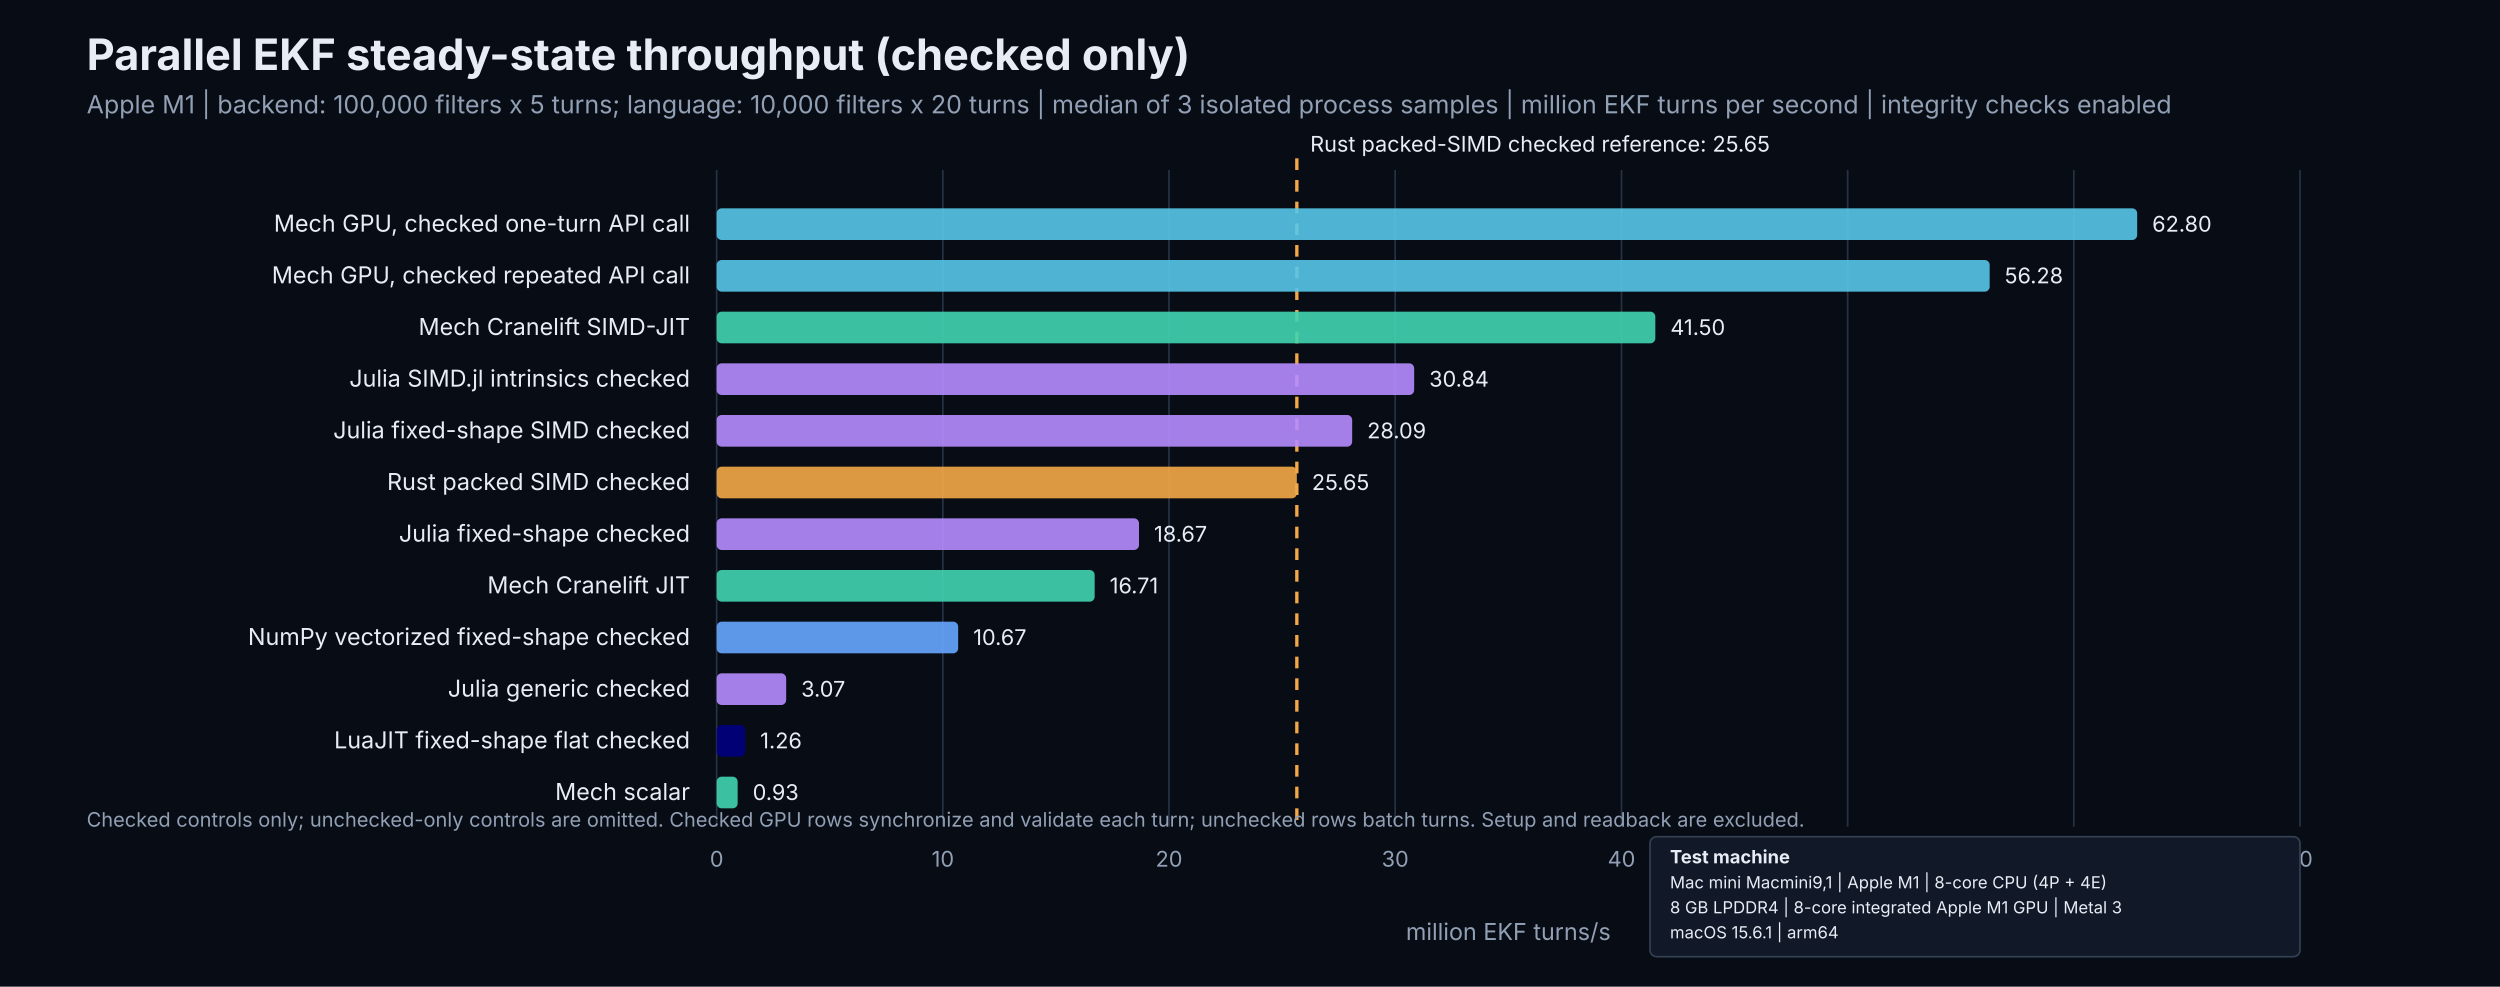
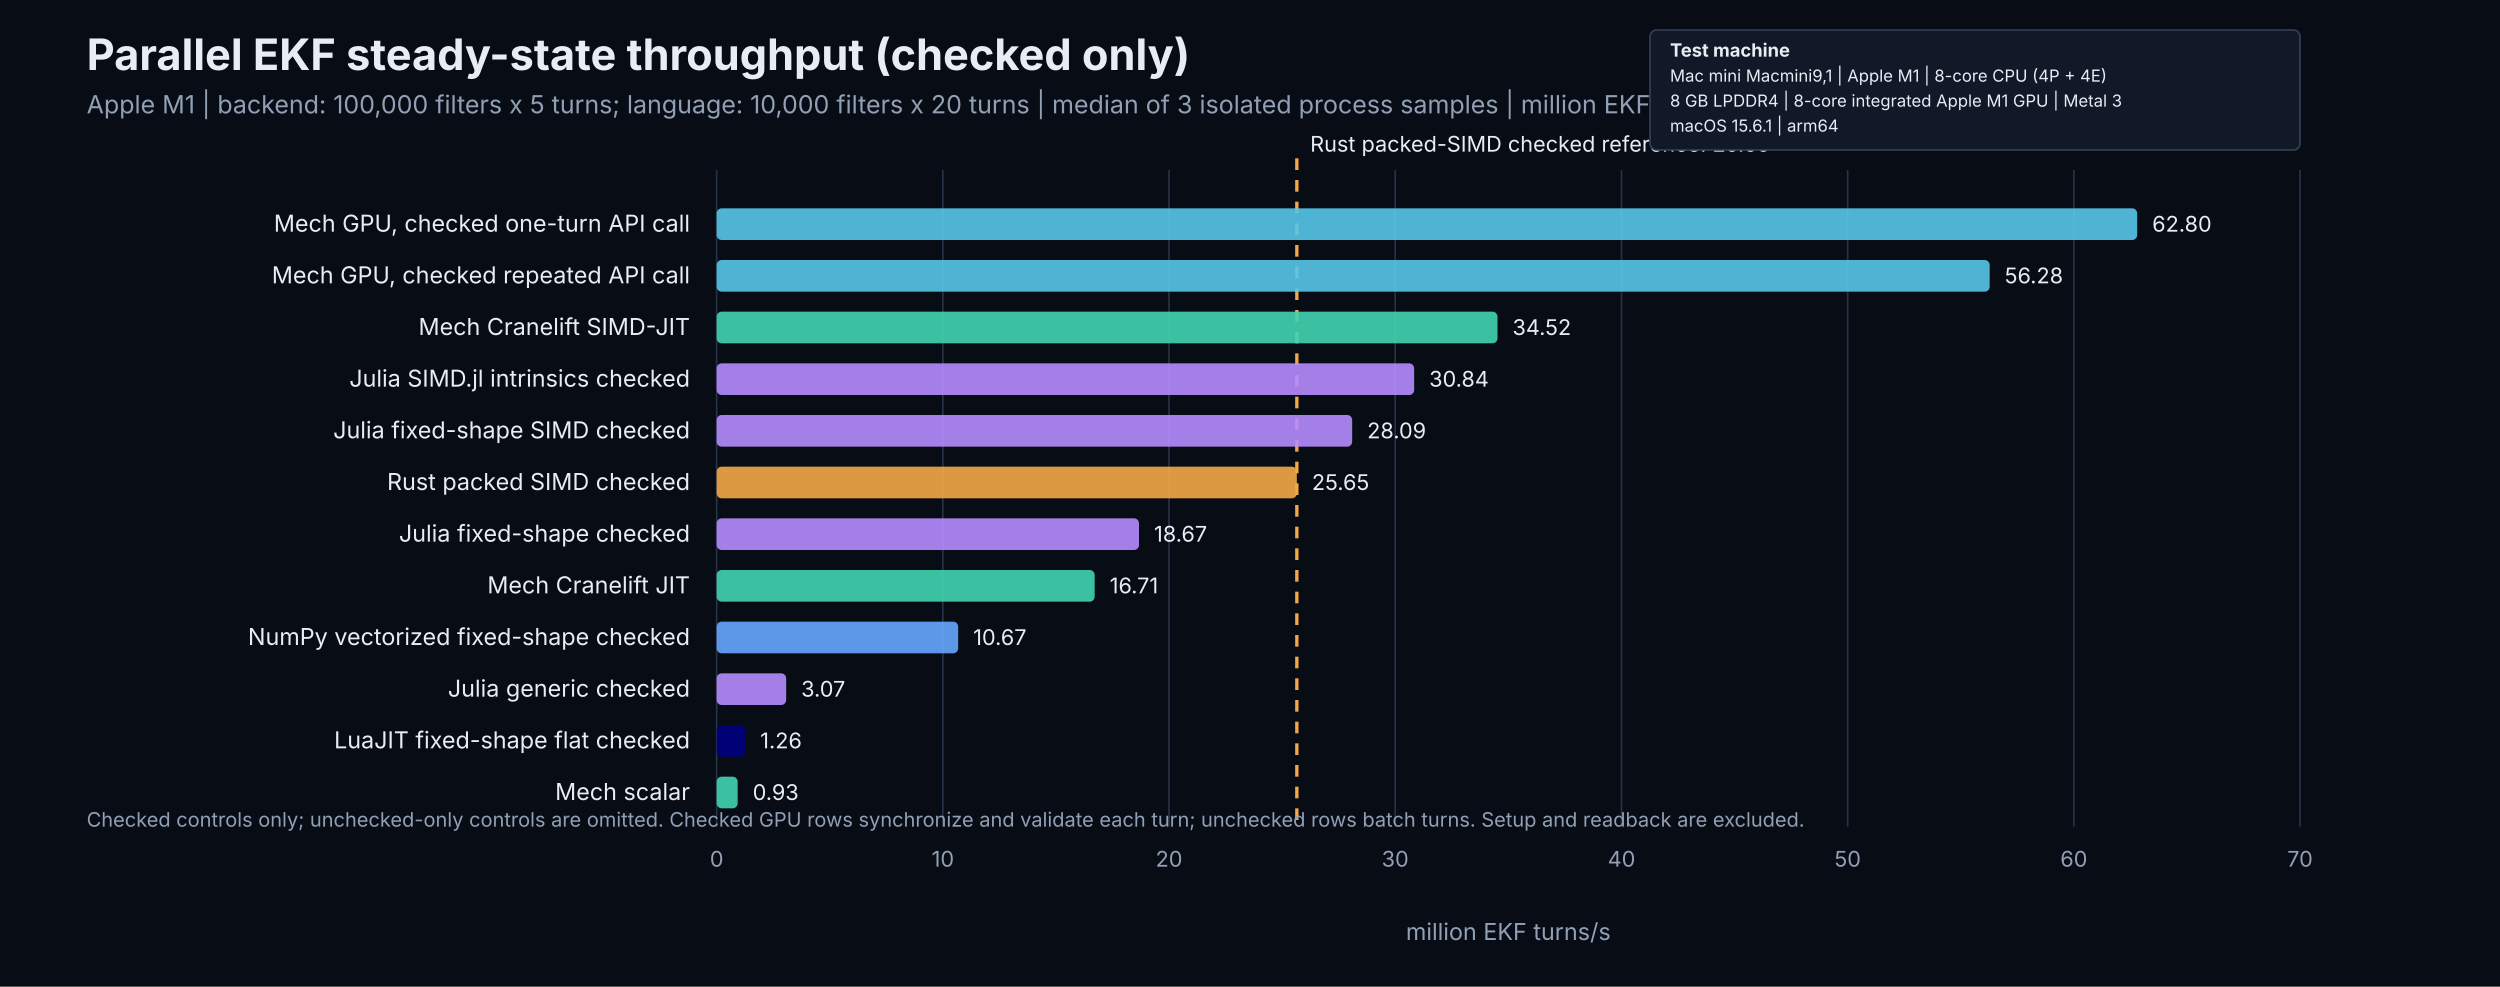
<svg xmlns="http://www.w3.org/2000/svg" width="1500" height="592" viewBox="0 0 1500 592">
  <rect width="100%" height="100%" fill="#080c14" />
  <style>text{font-family:-apple-system,BlinkMacSystemFont,"Segoe UI",sans-serif;fill:#e8edf5} .muted{fill:#91a0b5} .grid{stroke:#263246;stroke-width:1} .axis{fill:#91a0b5;font-size:13px} .label{font-size:14px} .value{font-size:13px;font-variant-numeric:tabular-nums}</style>
  <text x="52" y="42" font-size="26" font-weight="700">Parallel EKF steady-state throughput (checked only)</text>
  <text x="52" y="68" class="muted" font-size="15">Apple M1 | backend: 100,000 filters x 5 turns; language: 10,000 filters x 20 turns | median of 3 isolated process samples | million EKF turns per second | integrity checks enabled</text>
  <line x1="430.0" y1="102" x2="430.0" y2="496" class="grid" />
  <text x="430.0" y="520" text-anchor="middle" class="axis">0</text>
  <line x1="565.7" y1="102" x2="565.7" y2="496" class="grid" />
  <text x="565.7" y="520" text-anchor="middle" class="axis">10</text>
  <line x1="701.4" y1="102" x2="701.4" y2="496" class="grid" />
  <text x="701.4" y="520" text-anchor="middle" class="axis">20</text>
  <line x1="837.1" y1="102" x2="837.1" y2="496" class="grid" />
  <text x="837.1" y="520" text-anchor="middle" class="axis">30</text>
  <line x1="972.9" y1="102" x2="972.9" y2="496" class="grid" />
  <text x="972.9" y="520" text-anchor="middle" class="axis">40</text>
  <line x1="1108.6" y1="102" x2="1108.6" y2="496" class="grid" />
  <text x="1108.6" y="520" text-anchor="middle" class="axis">50</text>
  <line x1="1244.3" y1="102" x2="1244.3" y2="496" class="grid" />
  <text x="1244.3" y="520" text-anchor="middle" class="axis">60</text>
  <line x1="1380.0" y1="102" x2="1380.0" y2="496" class="grid" />
  <text x="1380.0" y="520" text-anchor="middle" class="axis">70</text>
  <text x="905.0" y="564" text-anchor="middle" class="muted" font-size="14">million EKF turns/s</text>
  <line x1="778.1" y1="95" x2="778.1" y2="496" stroke="#f3a847" stroke-width="2" stroke-dasharray="7 6" />
  <text x="786.1" y="91" fill="#f3a847" font-size="13">Rust packed-SIMD checked reference: 25.65</text>
  <text x="414" y="139" text-anchor="end" class="label">Mech GPU, checked one-turn API call</text>
  <rect x="430" y="125" width="852.3" height="19" rx="3" fill="#56c7e8" opacity="0.9" />
  <text x="1291.3" y="139" class="value">62.80</text>
  <text x="414" y="170" text-anchor="end" class="label">Mech GPU, checked repeated API call</text>
  <rect x="430" y="156" width="763.8" height="19" rx="3" fill="#56c7e8" opacity="0.9" />
  <text x="1202.8" y="170" class="value">56.28</text>
  <text x="414" y="201" text-anchor="end" class="label">Mech Cranelift SIMD-JIT</text>
-   <rect x="430" y="187" width="563.2" height="19" rx="3" fill="#40d4b0" opacity="0.9" />
-   <text x="1002.2" y="201" class="value">41.50</text>
+   <rect x="430" y="187" width="468.5" height="19" rx="3" fill="#40d4b0" opacity="0.9" />
+   <text x="907.5" y="201" class="value">34.52</text>
  <text x="414" y="232" text-anchor="end" class="label">Julia SIMD.jl intrinsics checked</text>
  <rect x="430" y="218" width="418.5" height="19" rx="3" fill="#b68cff" opacity="0.9" />
  <text x="857.5" y="232" class="value">30.84</text>
  <text x="414" y="263" text-anchor="end" class="label">Julia fixed-shape SIMD checked</text>
  <rect x="430" y="249" width="381.3" height="19" rx="3" fill="#b68cff" opacity="0.9" />
  <text x="820.3" y="263" class="value">28.09</text>
  <text x="414" y="294" text-anchor="end" class="label">Rust packed SIMD checked</text>
  <rect x="430" y="280" width="348.1" height="19" rx="3" fill="#f3a847" opacity="0.9" />
  <text x="787.1" y="294" class="value">25.65</text>
  <text x="414" y="325" text-anchor="end" class="label">Julia fixed-shape checked</text>
  <rect x="430" y="311" width="253.4" height="19" rx="3" fill="#b68cff" opacity="0.9" />
  <text x="692.4" y="325" class="value">18.67</text>
  <text x="414" y="356" text-anchor="end" class="label">Mech Cranelift JIT</text>
  <rect x="430" y="342" width="226.8" height="19" rx="3" fill="#40d4b0" opacity="0.9" />
  <text x="665.8" y="356" class="value">16.71</text>
  <text x="414" y="387" text-anchor="end" class="label">NumPy vectorized fixed-shape checked</text>
  <rect x="430" y="373" width="144.9" height="19" rx="3" fill="#66a6ff" opacity="0.9" />
  <text x="583.9" y="387" class="value">10.67</text>
  <text x="414" y="418" text-anchor="end" class="label">Julia generic checked</text>
  <rect x="430" y="404" width="41.7" height="19" rx="3" fill="#b68cff" opacity="0.9" />
  <text x="480.7" y="418" class="value">3.07</text>
  <text x="414" y="449" text-anchor="end" class="label">LuaJIT fixed-shape flat checked</text>
  <rect x="430" y="435" width="17.1" height="19" rx="3" fill="#000080" opacity="0.9" />
  <text x="456.1" y="449" class="value">1.26</text>
  <text x="414" y="480" text-anchor="end" class="label">Mech scalar</text>
  <rect x="430" y="466" width="12.6" height="19" rx="3" fill="#40d4b0" opacity="0.9" />
  <text x="451.6" y="480" class="value">0.93</text>
  <text x="52" y="496" class="muted" font-size="12">Checked controls only; unchecked-only controls are omitted. Checked GPU rows synchronize and validate each turn; unchecked rows batch turns. Setup and readback are excluded.</text>
  <g aria-label="Test machine">
-     <rect x="990" y="502" width="390" height="72" rx="4" fill="#111827" stroke="#334155" />
-     <text x="1002" y="518" fill="#e8edf5" font-size="11" font-weight="700">Test machine</text>
-     <text x="1002" y="533" fill="#91a0b5" font-size="10">Mac mini Macmini9,1 | Apple M1 | 8-core CPU (4P + 4E)</text>
-     <text x="1002" y="548" fill="#91a0b5" font-size="10">8 GB LPDDR4 | 8-core integrated Apple M1 GPU | Metal 3</text>
-     <text x="1002" y="563" fill="#91a0b5" font-size="10">macOS 15.6.1 | arm64</text>
+     <rect x="990" y="18" width="390" height="72" rx="4" fill="#111827" stroke="#334155" />
+     <text x="1002" y="34" fill="#e8edf5" font-size="11" font-weight="700">Test machine</text>
+     <text x="1002" y="49" fill="#91a0b5" font-size="10">Mac mini Macmini9,1 | Apple M1 | 8-core CPU (4P + 4E)</text>
+     <text x="1002" y="64" fill="#91a0b5" font-size="10">8 GB LPDDR4 | 8-core integrated Apple M1 GPU | Metal 3</text>
+     <text x="1002" y="79" fill="#91a0b5" font-size="10">macOS 15.6.1 | arm64</text>
  </g>
</svg>
